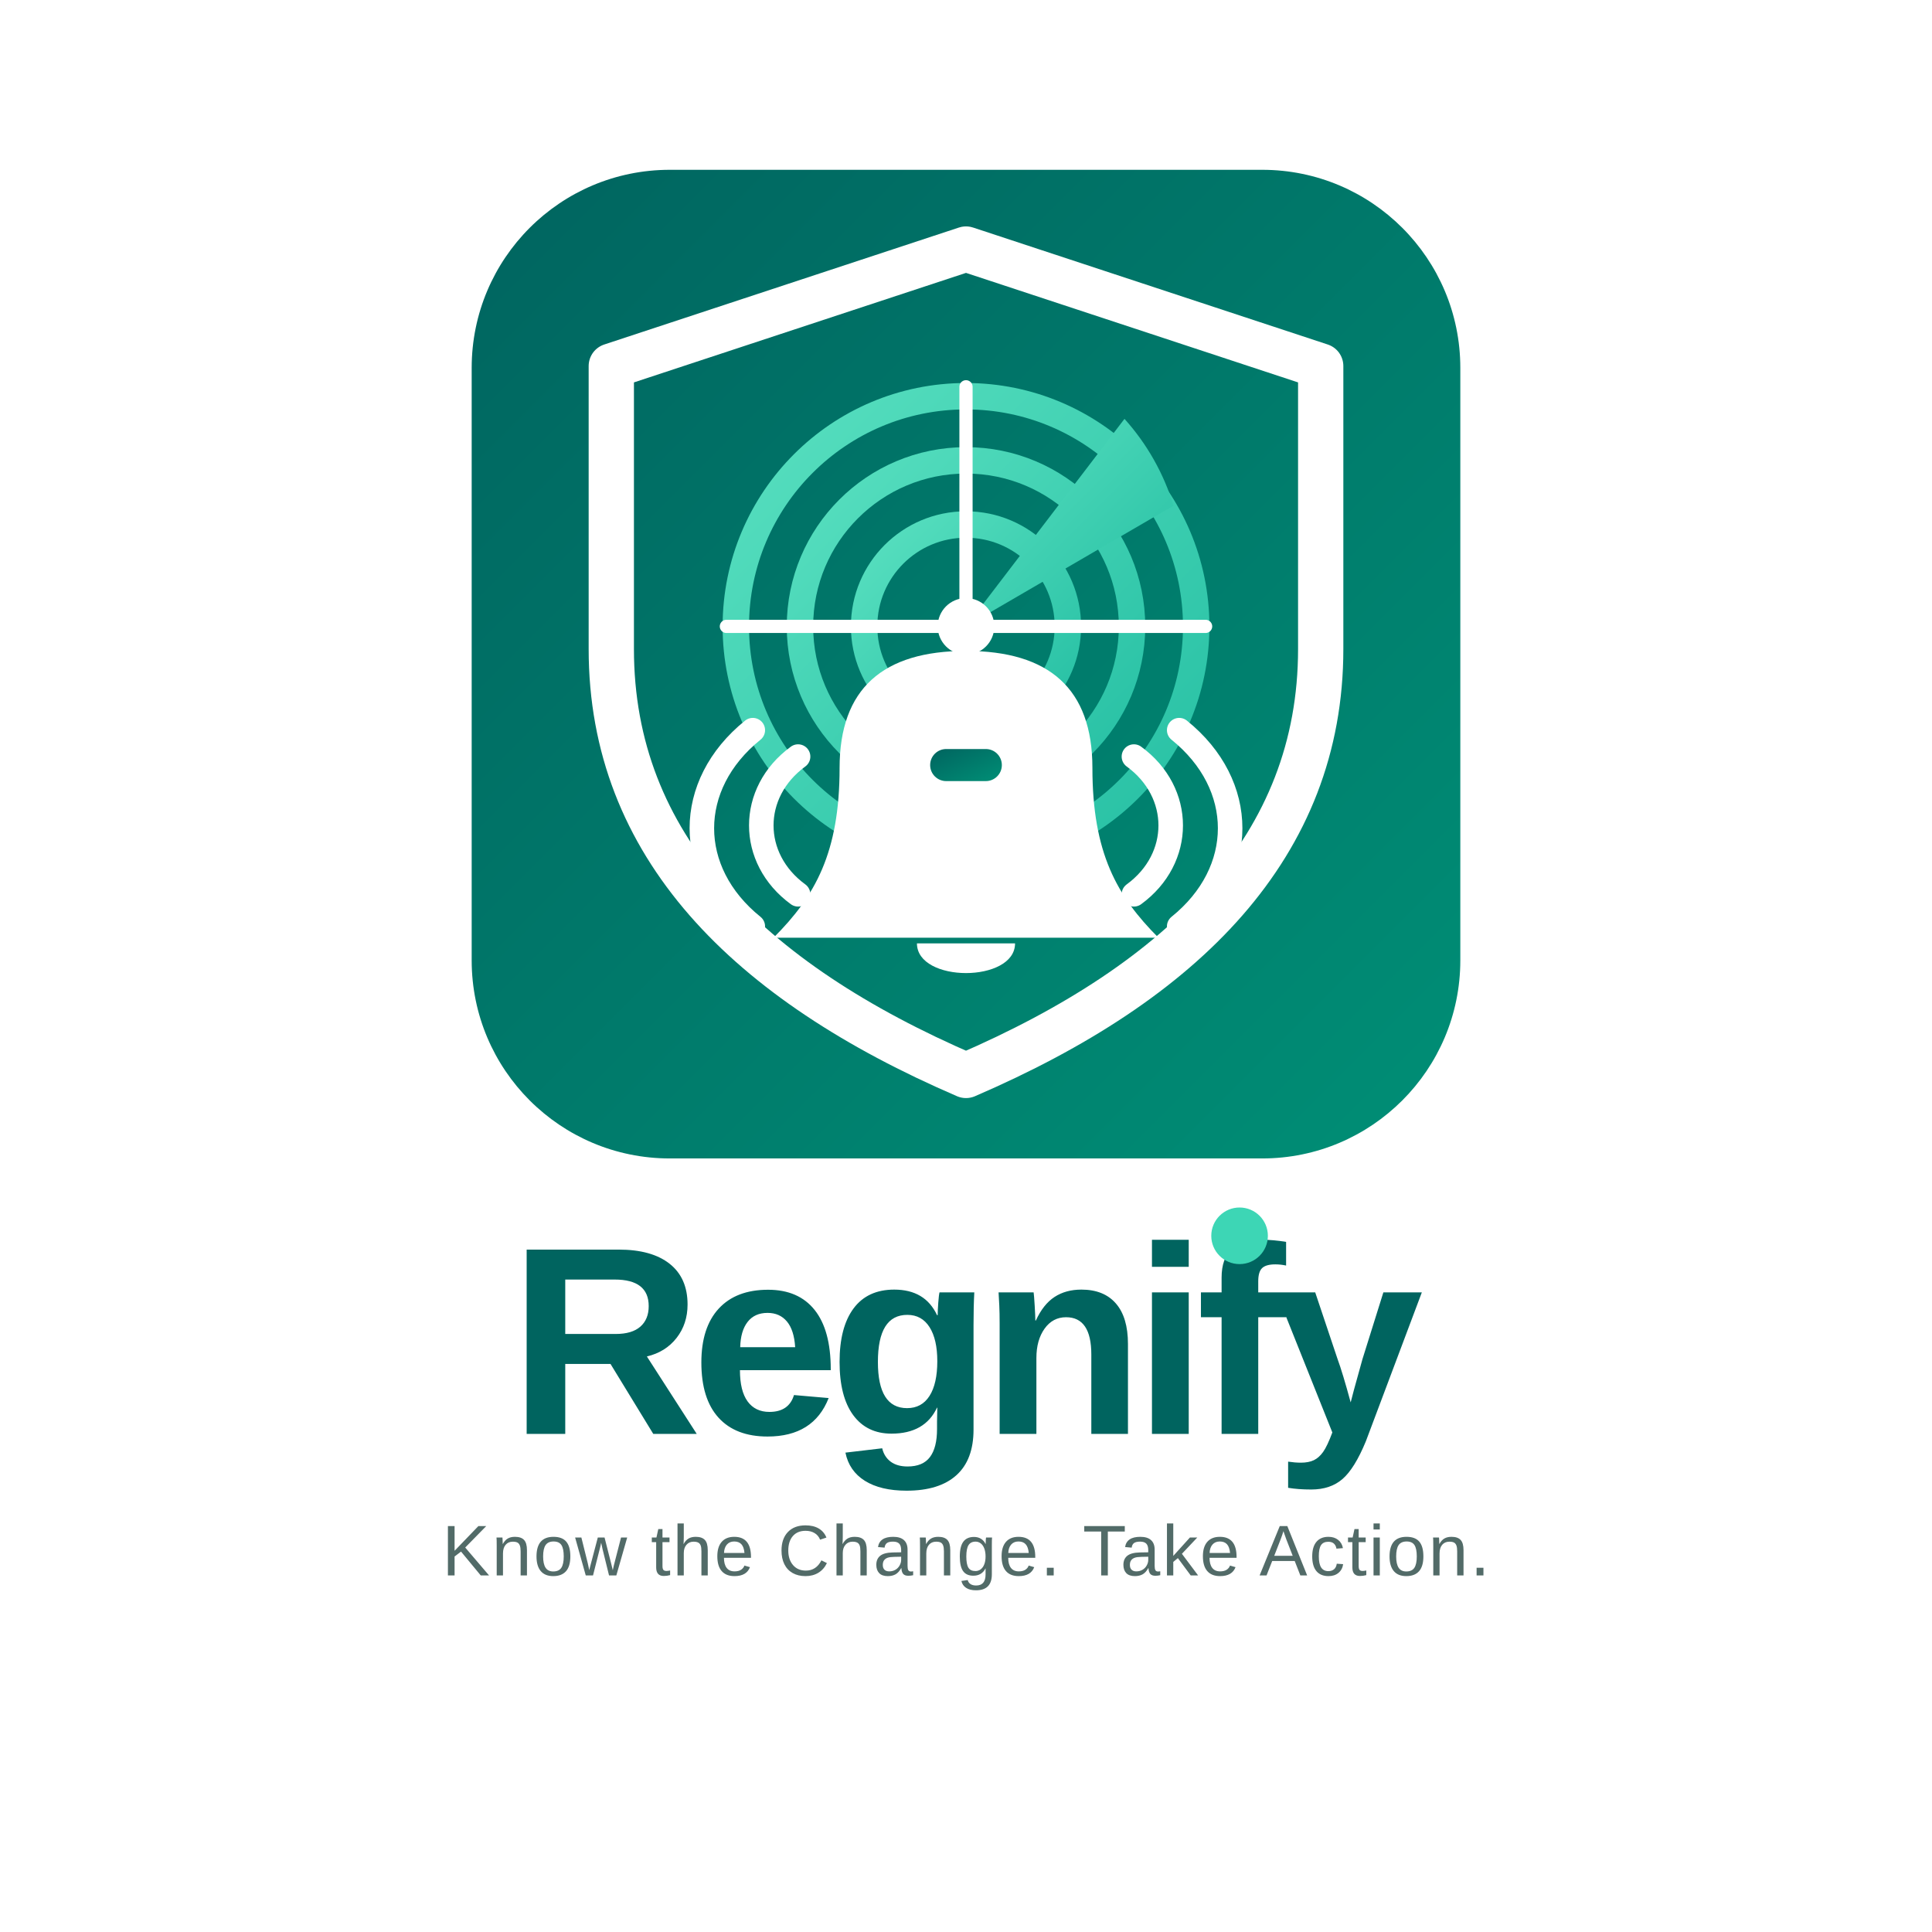
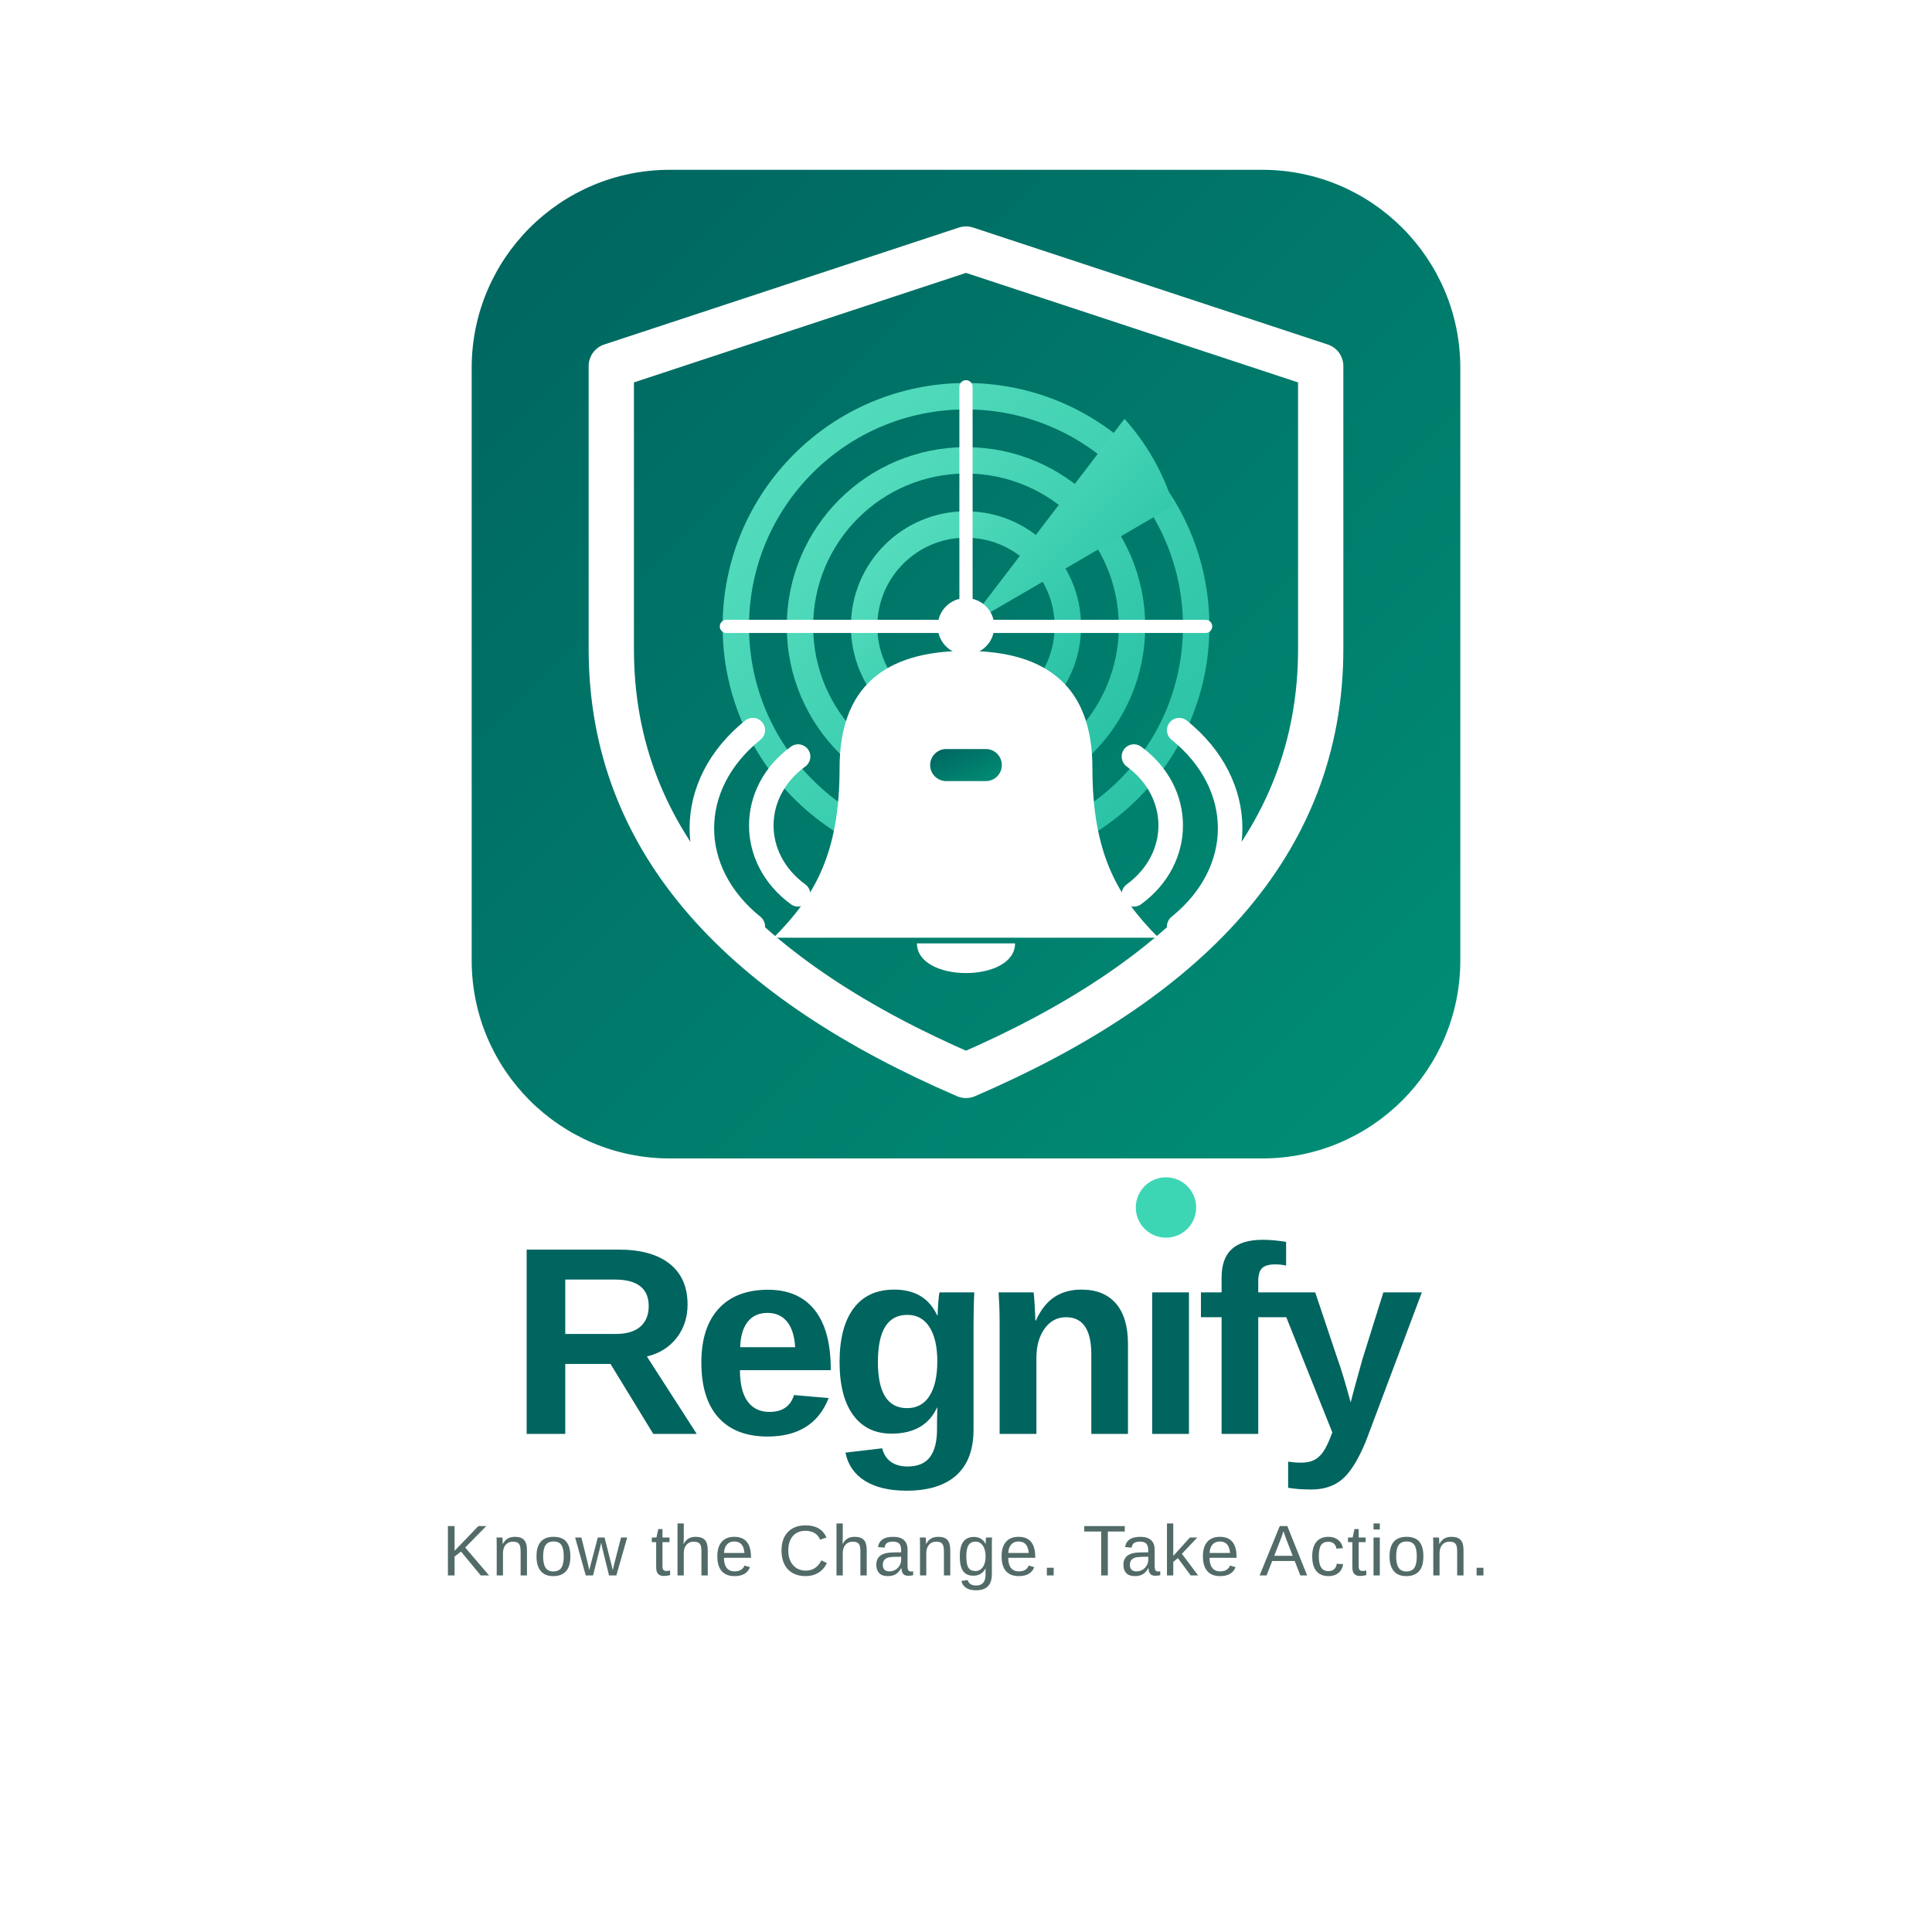
<svg xmlns="http://www.w3.org/2000/svg" viewBox="0 0 1024 1024" width="1024" height="1024">
  <defs>
    <linearGradient id="teal" x1="0" y1="0" x2="1" y2="1">
      <stop offset="0" stop-color="#00645F" />
      <stop offset="1" stop-color="#008F76" />
    </linearGradient>
    <linearGradient id="mint" x1="0" y1="0" x2="1" y2="1">
      <stop offset="0" stop-color="#59E0C0" />
      <stop offset="1" stop-color="#25BFA3" />
    </linearGradient>
  </defs>
  <rect width="1024" height="1024" fill="#fff" />
  <rect x="250" y="90" width="524" height="524" rx="105" fill="url(#teal)" />
  <path d="M512 132L700 194V344C700 448 628 520 512 570C396 520 324 448 324 344V194Z" fill="none" stroke="#fff" stroke-width="24" stroke-linejoin="round" />
  <g fill="none" stroke="url(#mint)" stroke-width="14">
    <circle cx="512" cy="332" r="122" />
    <circle cx="512" cy="332" r="88" />
    <circle cx="512" cy="332" r="54" />
  </g>
  <g stroke="#fff" stroke-width="7" stroke-linecap="round">
    <path d="M512 205V332" />
    <path d="M385 332H512" />
    <path d="M512 332H639" />
  </g>
  <path d="M512 332L596 222A122 122 0 0 1 622 268Z" fill="url(#mint)" />
  <circle cx="512" cy="332" r="15" fill="#fff" />
  <path d="M445 407C445 365 468 345 512 345C556 345 579 365 579 407C579 452 592 475 614 497H410C432 475 445 452 445 407Z" fill="#fff" />
  <rect x="493" y="397" width="38" height="17" rx="8.5" fill="url(#teal)" />
  <path d="M486 500H538C538 521 486 521 486 500Z" fill="#fff" />
  <g fill="none" stroke="#fff" stroke-width="13" stroke-linecap="round">
    <path d="M423 401C397 420 397 455 423 474" />
    <path d="M601 401C627 420 627 455 601 474" />
    <path d="M399 387C363 416 363 462 399 491" />
    <path d="M625 387C661 416 661 462 625 491" />
  </g>
-   <text x="512" y="760" text-anchor="middle" font-family="Arial,Helvetica,sans-serif" font-size="142" font-weight="700" letter-spacing="-6" fill="#00645F">Regnify</text>
-   <circle cx="657" cy="655" r="15" fill="#3DD6B5" />
+   <text x="512" y="760" text-anchor="middle" font-family="Arial,Helvetica,sans-serif" font-size="142" font-weight="700" letter-spacing="-6" fill="#00645F">Regnıfy</text>
+   <circle cx="618" cy="640" r="16" fill="#3DD6B5" />
  <text x="512" y="835" text-anchor="middle" font-family="Arial,Helvetica,sans-serif" font-size="38" font-weight="500" letter-spacing="1" fill="#526B68">Know the Change. Take Action.</text>
</svg>
